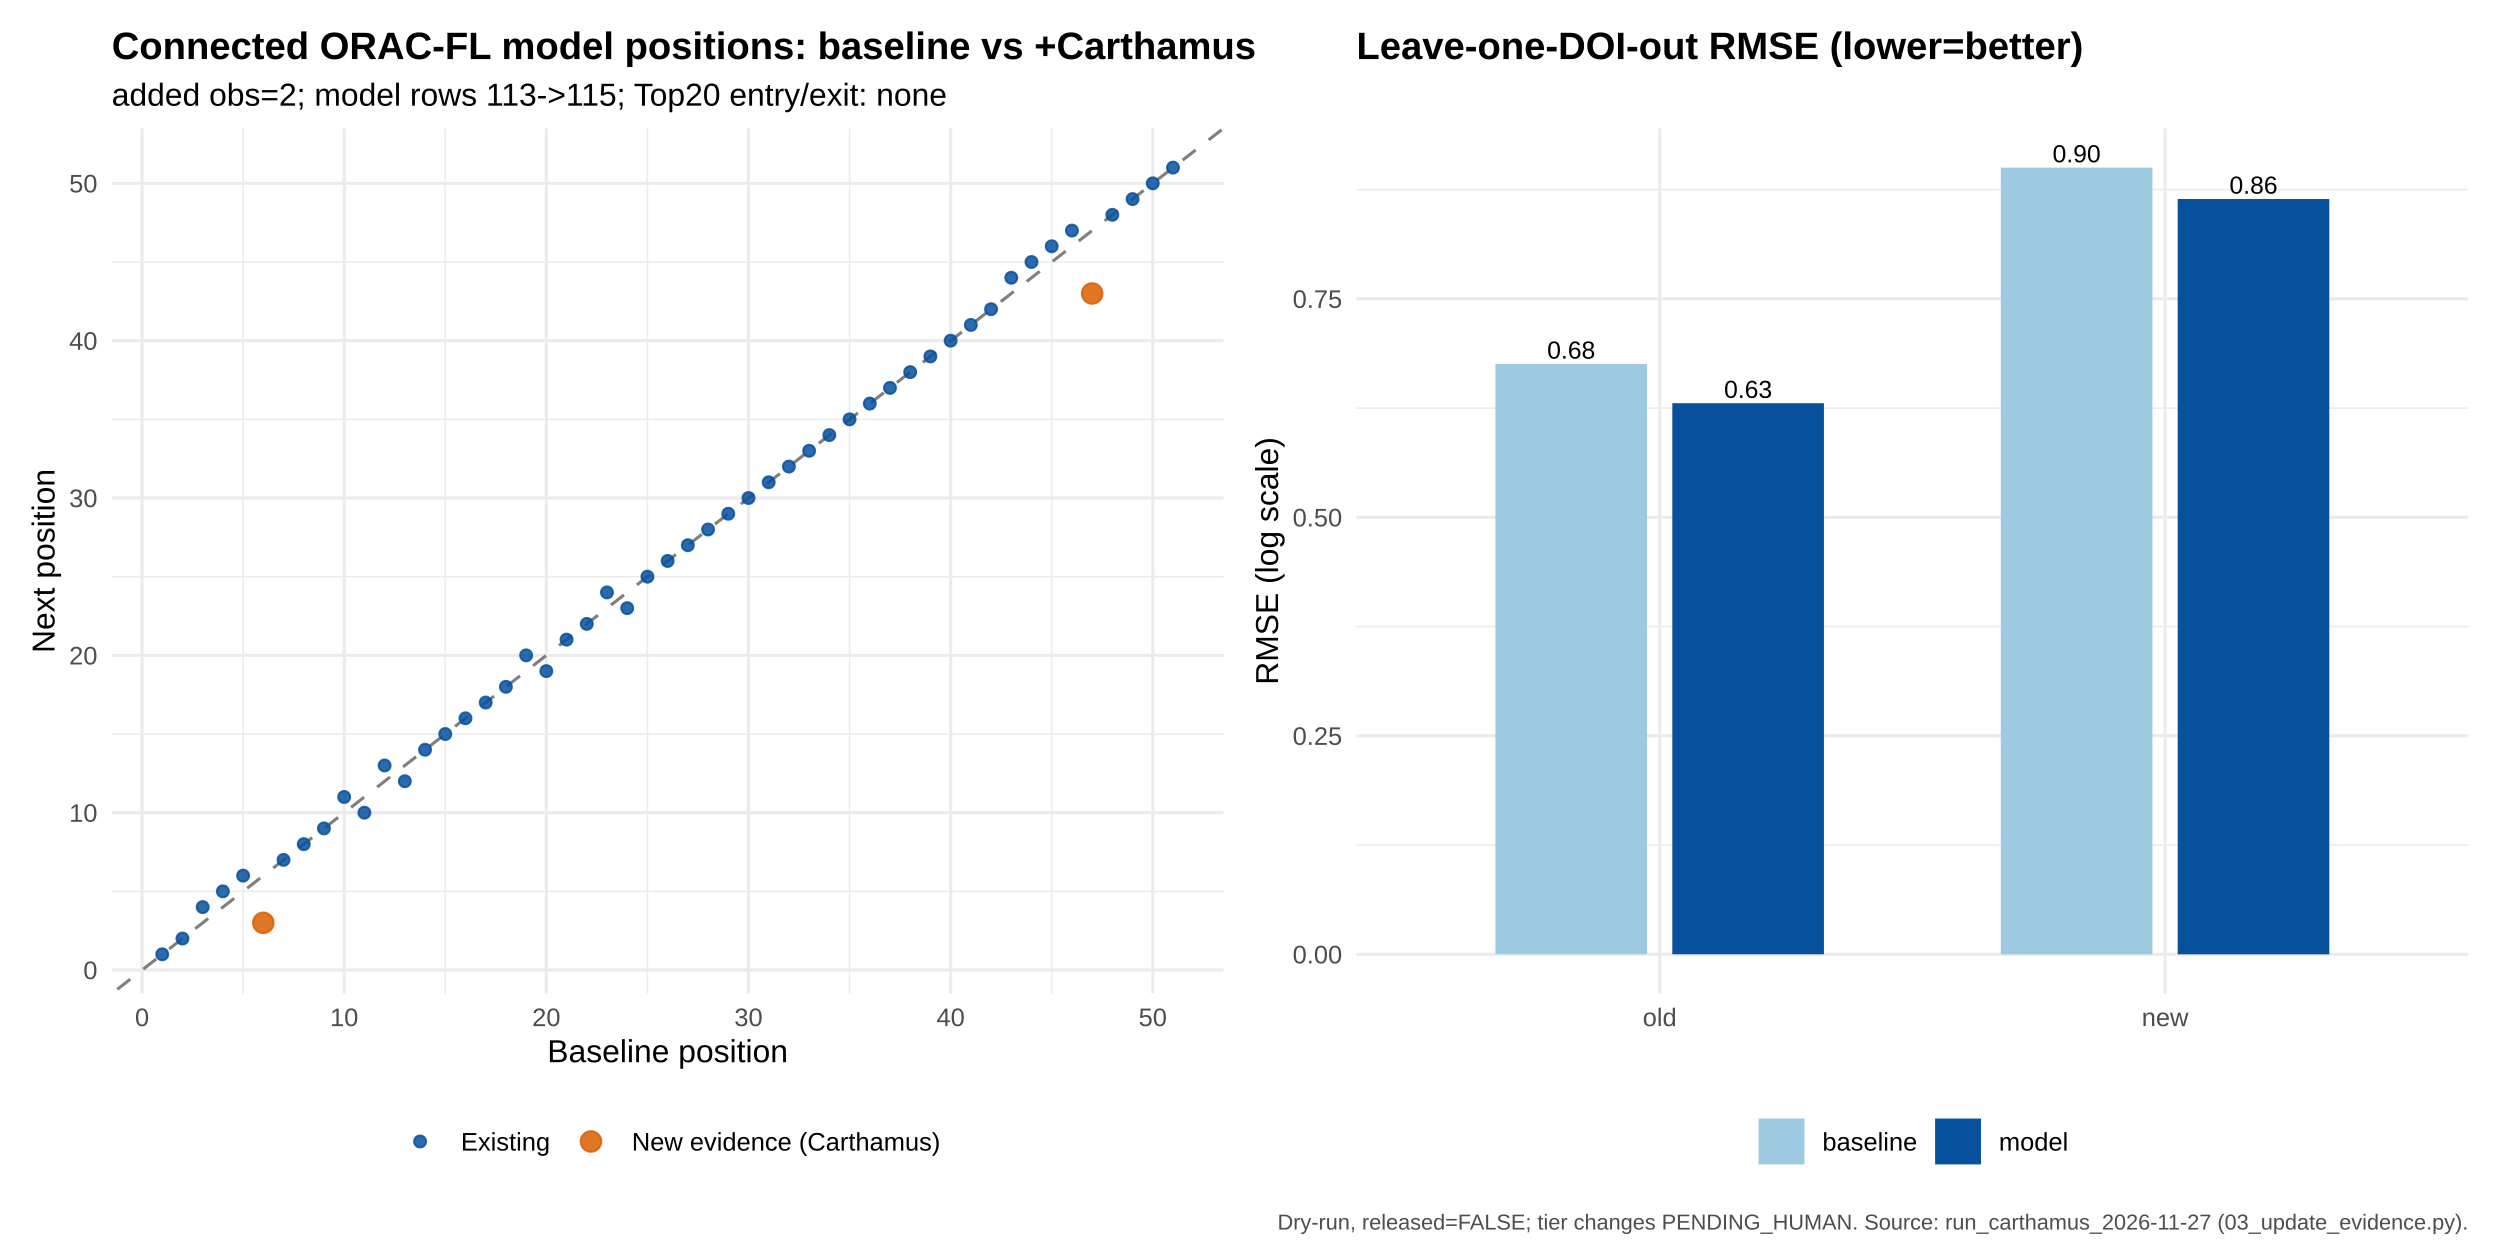
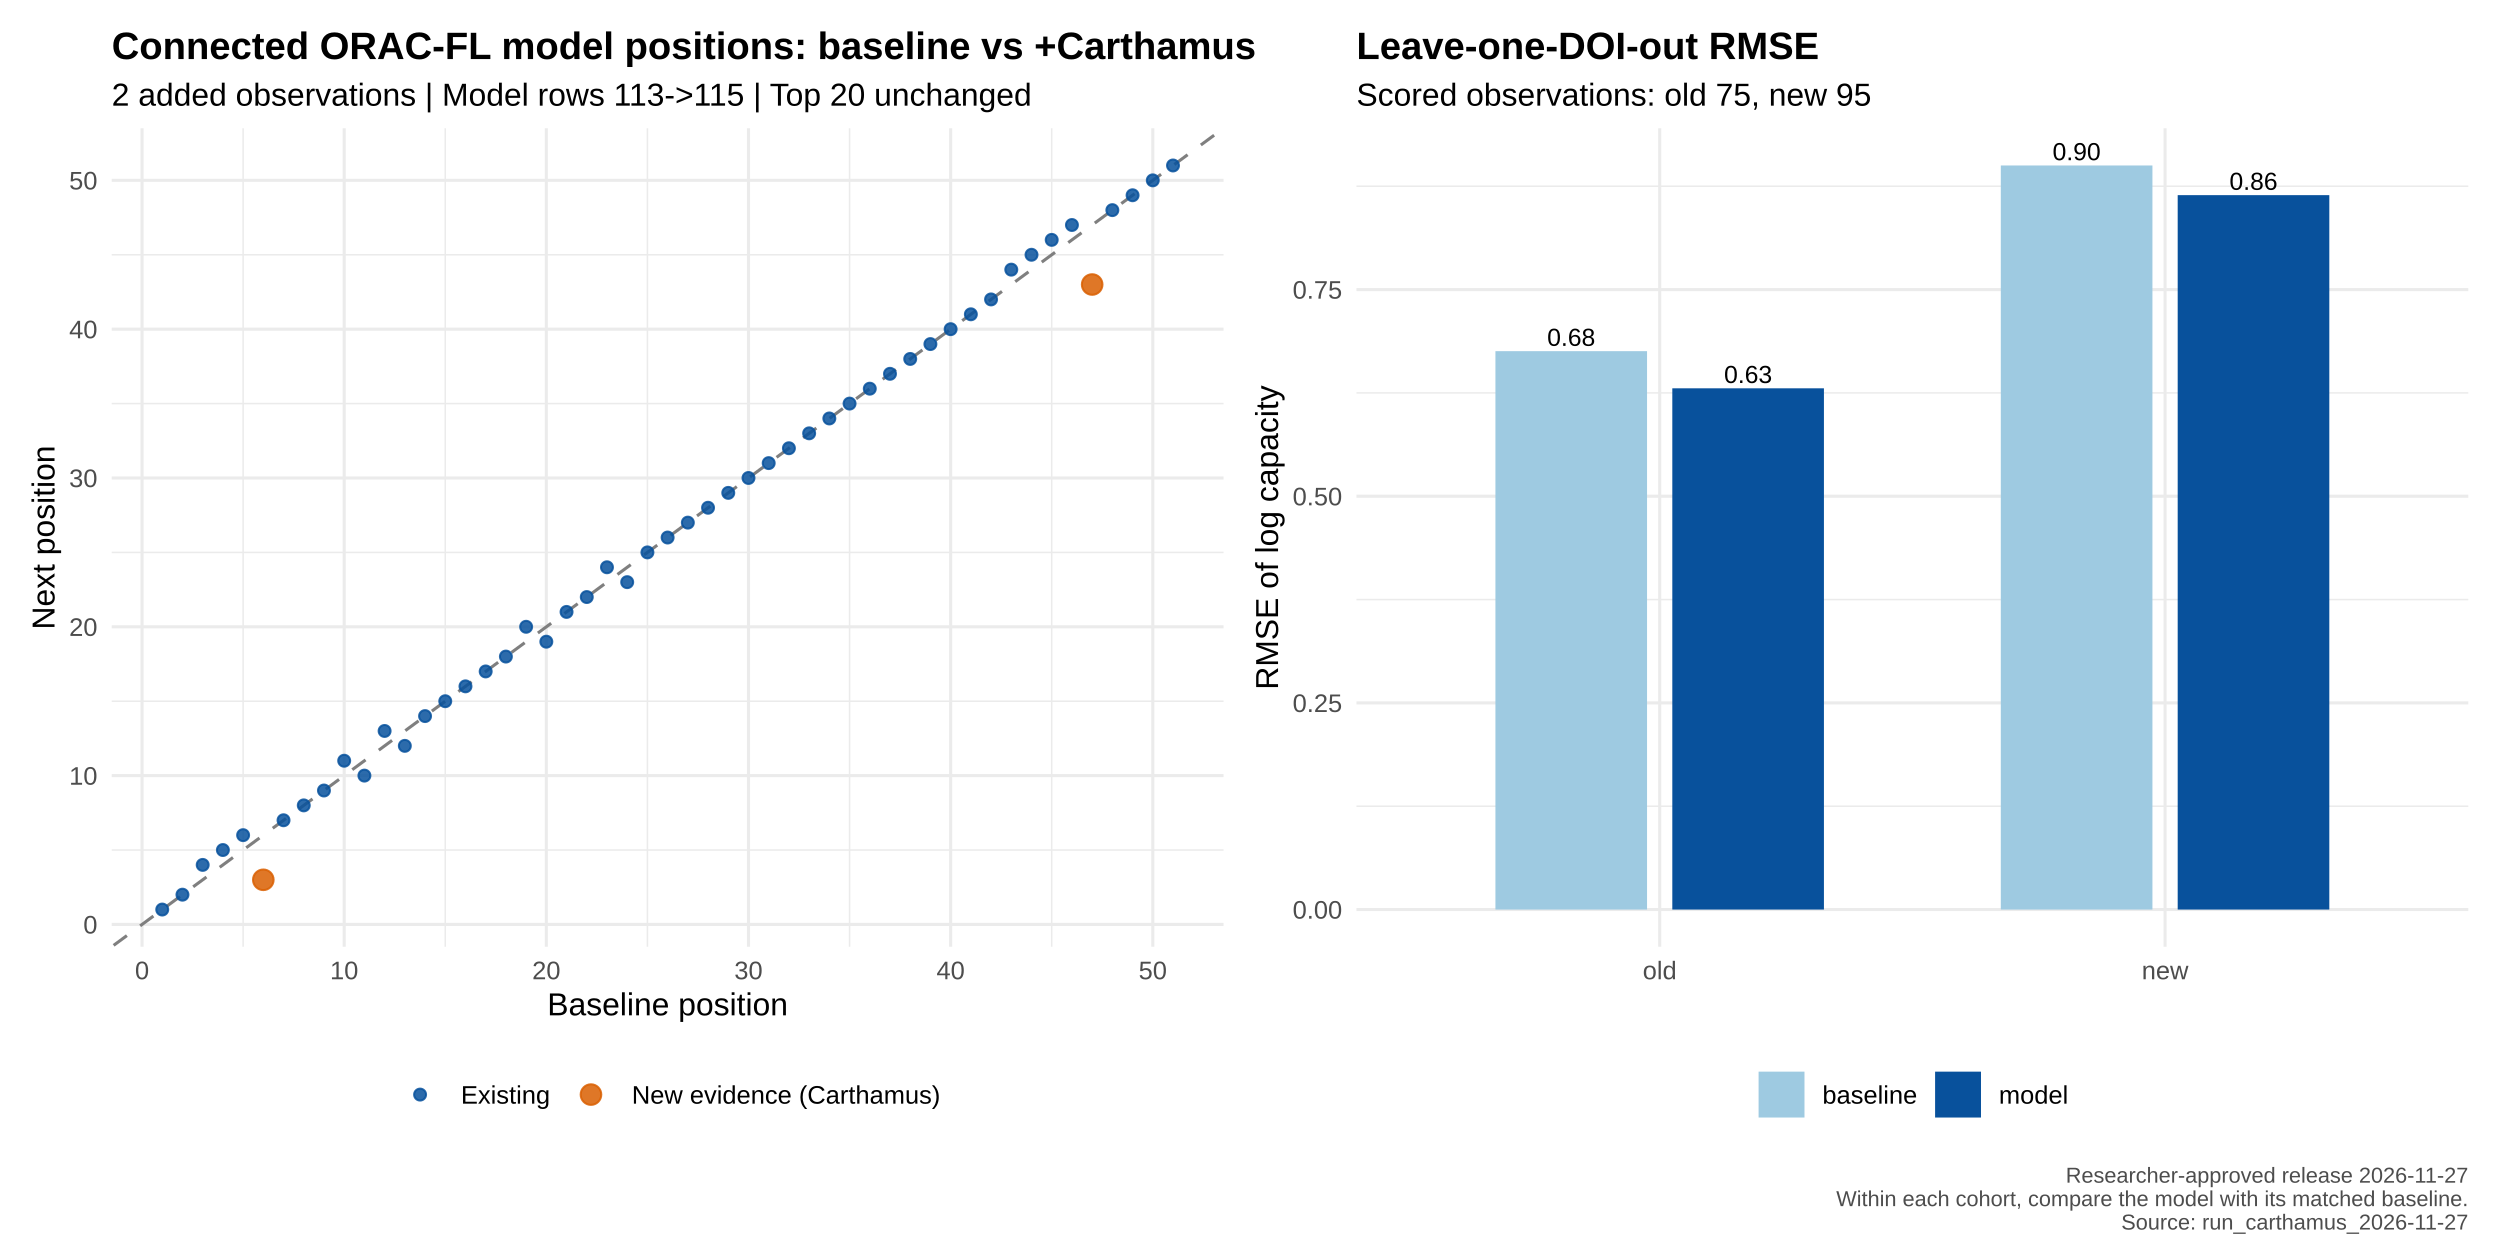
<svg xmlns="http://www.w3.org/2000/svg" width="864.00pt" height="432.00pt" viewBox="0 0 864.00 432.00">
  <g class="svglite">
    <defs>
      <style type="text/css">
    .svglite line, .svglite polyline, .svglite polygon, .svglite path, .svglite rect, .svglite circle {
      fill: none;
      stroke: #000000;
      stroke-linecap: round;
      stroke-linejoin: round;
      stroke-miterlimit: 10.00;
    }
    .svglite text {
      white-space: pre;
    }
    .svglite g.glyphgroup path {
      fill: inherit;
      stroke: none;
    }
  </style>
    </defs>
    <rect width="100%" height="100%" style="stroke: none; fill: #FFFFFF;" />
    <defs>
      <clipPath id="cpMC4wMHw4NjQuMDB8MC4wMHw0MzIuMDA=">
        <rect x="0.00" y="0.00" width="864.00" height="432.00" />
      </clipPath>
    </defs>
    <g clip-path="url(#cpMC4wMHw4NjQuMDB8MC4wMHw0MzIuMDA=)">
      <rect x="-0" y="0" width="864.00" height="432.00" style="stroke-width: 1.07; stroke: #FFFFFF; fill: #FFFFFF;" />
    </g>
    <defs>
-       <clipPath id="cpMzguNjF8ODUzLjA0fDQ0LjMzfDM0My40MA==">
-         <rect x="38.61" y="44.33" width="814.43" height="299.07" />
-       </clipPath>
-     </defs>
-     <g clip-path="url(#cpMzguNjF8ODUzLjA0fDQ0LjMzfDM0My40MA==)">
- </g>
-     <g clip-path="url(#cpMC4wMHw4NjQuMDB8MC4wMHw0MzIuMDA=)">
- </g>
-     <defs>
-       <clipPath id="cpNS40OHw0MjguMzR8NS40OHw0MTQuMDk=">
-         <rect x="5.48" y="5.48" width="422.86" height="408.61" />
-       </clipPath>
-     </defs>
-     <g clip-path="url(#cpNS40OHw0MjguMzR8NS40OHw0MTQuMDk=)">
-       <rect x="5.48" y="5.48" width="422.86" height="408.61" style="stroke-width: 1.07; stroke: none; fill: #FFFFFF;" />
-     </g>
-     <g clip-path="url(#cpMC4wMHw4NjQuMDB8MC4wMHw0MzIuMDA=)">
- </g>
-     <defs>
-       <clipPath id="cpNDI4LjM0fDg1OC41Mnw1LjQ4fDQxNC4wOQ==">
-         <rect x="428.34" y="5.48" width="430.18" height="408.61" />
-       </clipPath>
-     </defs>
-     <g clip-path="url(#cpNDI4LjM0fDg1OC41Mnw1LjQ4fDQxNC4wOQ==)">
-       <rect x="428.34" y="5.48" width="430.18" height="408.61" style="stroke-width: 1.07; stroke: none; fill: #FFFFFF;" />
-     </g>
-     <g clip-path="url(#cpMC4wMHw4NjQuMDB8MC4wMHw0MzIuMDA=)">
- </g>
-     <defs>
-       <clipPath id="cpMzguNjF8NDIyLjg2fDQ0LjMzfDM0My40MA==">
-         <rect x="38.61" y="44.33" width="384.25" height="299.07" />
-       </clipPath>
-     </defs>
-     <g clip-path="url(#cpMzguNjF8NDIyLjg2fDQ0LjMzfDM0My40MA==)">
-       <polyline points="38.61,308.05 422.86,308.05 " style="stroke-width: 0.53; stroke: #EBEBEB; stroke-linecap: butt;" />
-       <polyline points="38.61,253.68 422.86,253.68 " style="stroke-width: 0.53; stroke: #EBEBEB; stroke-linecap: butt;" />
-       <polyline points="38.61,199.30 422.86,199.30 " style="stroke-width: 0.53; stroke: #EBEBEB; stroke-linecap: butt;" />
-       <polyline points="38.61,144.93 422.86,144.93 " style="stroke-width: 0.53; stroke: #EBEBEB; stroke-linecap: butt;" />
-       <polyline points="38.61,90.55 422.86,90.55 " style="stroke-width: 0.53; stroke: #EBEBEB; stroke-linecap: butt;" />
-       <polyline points="84.02,343.40 84.02,44.33 " style="stroke-width: 0.53; stroke: #EBEBEB; stroke-linecap: butt;" />
-       <polyline points="153.88,343.40 153.88,44.33 " style="stroke-width: 0.53; stroke: #EBEBEB; stroke-linecap: butt;" />
-       <polyline points="223.75,343.40 223.75,44.33 " style="stroke-width: 0.53; stroke: #EBEBEB; stroke-linecap: butt;" />
-       <polyline points="293.61,343.40 293.61,44.33 " style="stroke-width: 0.53; stroke: #EBEBEB; stroke-linecap: butt;" />
-       <polyline points="363.47,343.40 363.47,44.33 " style="stroke-width: 0.53; stroke: #EBEBEB; stroke-linecap: butt;" />
-       <polyline points="38.61,335.24 422.86,335.24 " style="stroke-width: 1.07; stroke: #EBEBEB; stroke-linecap: butt;" />
-       <polyline points="38.61,280.87 422.86,280.87 " style="stroke-width: 1.07; stroke: #EBEBEB; stroke-linecap: butt;" />
-       <polyline points="38.61,226.49 422.86,226.49 " style="stroke-width: 1.07; stroke: #EBEBEB; stroke-linecap: butt;" />
-       <polyline points="38.61,172.11 422.86,172.11 " style="stroke-width: 1.07; stroke: #EBEBEB; stroke-linecap: butt;" />
-       <polyline points="38.61,117.74 422.86,117.74 " style="stroke-width: 1.07; stroke: #EBEBEB; stroke-linecap: butt;" />
-       <polyline points="38.61,63.36 422.86,63.36 " style="stroke-width: 1.07; stroke: #EBEBEB; stroke-linecap: butt;" />
-       <polyline points="49.09,343.40 49.09,44.33 " style="stroke-width: 1.07; stroke: #EBEBEB; stroke-linecap: butt;" />
-       <polyline points="118.95,343.40 118.95,44.33 " style="stroke-width: 1.07; stroke: #EBEBEB; stroke-linecap: butt;" />
-       <polyline points="188.81,343.40 188.81,44.33 " style="stroke-width: 1.07; stroke: #EBEBEB; stroke-linecap: butt;" />
-       <polyline points="258.68,343.40 258.68,44.33 " style="stroke-width: 1.07; stroke: #EBEBEB; stroke-linecap: butt;" />
-       <polyline points="328.54,343.40 328.54,44.33 " style="stroke-width: 1.07; stroke: #EBEBEB; stroke-linecap: butt;" />
-       <polyline points="398.40,343.40 398.40,44.33 " style="stroke-width: 1.07; stroke: #EBEBEB; stroke-linecap: butt;" />
-       <line x1="-345.64" y1="642.47" x2="807.11" y2="-254.74" style="stroke-width: 1.07; stroke: #7F7F7F; stroke-dasharray: 5.69,5.69; stroke-linecap: butt;" />
-       <circle cx="70.05" cy="313.49" r="2.06" style="stroke-width: 0.71; stroke: #08519C; stroke-opacity: 0.85; fill: #08519C; fill-opacity: 0.85;" />
-       <circle cx="153.88" cy="253.68" r="2.06" style="stroke-width: 0.71; stroke: #08519C; stroke-opacity: 0.85; fill: #08519C; fill-opacity: 0.85;" />
-       <circle cx="272.65" cy="161.24" r="2.06" style="stroke-width: 0.71; stroke: #08519C; stroke-opacity: 0.85; fill: #08519C; fill-opacity: 0.85;" />
-       <circle cx="223.75" cy="199.30" r="2.06" style="stroke-width: 0.71; stroke: #08519C; stroke-opacity: 0.85; fill: #08519C; fill-opacity: 0.85;" />
-       <circle cx="356.49" cy="90.55" r="2.06" style="stroke-width: 0.71; stroke: #08519C; stroke-opacity: 0.85; fill: #08519C; fill-opacity: 0.85;" />
-       <circle cx="63.06" cy="324.37" r="2.06" style="stroke-width: 0.71; stroke: #08519C; stroke-opacity: 0.85; fill: #08519C; fill-opacity: 0.85;" />
-       <circle cx="77.03" cy="308.05" r="2.06" style="stroke-width: 0.71; stroke: #08519C; stroke-opacity: 0.85; fill: #08519C; fill-opacity: 0.85;" />
-       <circle cx="188.81" cy="231.93" r="2.06" style="stroke-width: 0.71; stroke: #08519C; stroke-opacity: 0.85; fill: #08519C; fill-opacity: 0.85;" />
-       <circle cx="237.72" cy="188.43" r="2.06" style="stroke-width: 0.71; stroke: #08519C; stroke-opacity: 0.85; fill: #08519C; fill-opacity: 0.85;" />
-       <circle cx="328.54" cy="117.74" r="2.06" style="stroke-width: 0.71; stroke: #08519C; stroke-opacity: 0.85; fill: #08519C; fill-opacity: 0.85;" />
-       <circle cx="167.85" cy="242.80" r="2.06" style="stroke-width: 0.71; stroke: #08519C; stroke-opacity: 0.85; fill: #08519C; fill-opacity: 0.85;" />
-       <circle cx="111.96" cy="286.30" r="2.06" style="stroke-width: 0.71; stroke: #08519C; stroke-opacity: 0.85; fill: #08519C; fill-opacity: 0.85;" />
-       <circle cx="258.68" cy="172.11" r="2.06" style="stroke-width: 0.71; stroke: #08519C; stroke-opacity: 0.85; fill: #08519C; fill-opacity: 0.85;" />
-       <circle cx="335.53" cy="112.30" r="2.06" style="stroke-width: 0.71; stroke: #08519C; stroke-opacity: 0.85; fill: #08519C; fill-opacity: 0.85;" />
-       <circle cx="230.73" cy="193.87" r="2.06" style="stroke-width: 0.71; stroke: #08519C; stroke-opacity: 0.85; fill: #08519C; fill-opacity: 0.85;" />
-       <circle cx="321.55" cy="123.18" r="2.06" style="stroke-width: 0.71; stroke: #08519C; stroke-opacity: 0.85; fill: #08519C; fill-opacity: 0.85;" />
-       <circle cx="91.00" cy="318.93" r="3.56" style="stroke-width: 0.71; stroke: #D95F02; stroke-opacity: 0.85; fill: #D95F02; fill-opacity: 0.85;" />
-       <circle cx="265.66" cy="166.68" r="2.06" style="stroke-width: 0.71; stroke: #08519C; stroke-opacity: 0.85; fill: #08519C; fill-opacity: 0.85;" />
-       <circle cx="209.77" cy="204.74" r="2.06" style="stroke-width: 0.71; stroke: #08519C; stroke-opacity: 0.85; fill: #08519C; fill-opacity: 0.85;" />
-       <circle cx="181.83" cy="226.49" r="2.06" style="stroke-width: 0.71; stroke: #08519C; stroke-opacity: 0.85; fill: #08519C; fill-opacity: 0.85;" />
-       <circle cx="391.42" cy="68.80" r="2.06" style="stroke-width: 0.71; stroke: #08519C; stroke-opacity: 0.85; fill: #08519C; fill-opacity: 0.85;" />
-       <circle cx="202.79" cy="215.62" r="2.06" style="stroke-width: 0.71; stroke: #08519C; stroke-opacity: 0.85; fill: #08519C; fill-opacity: 0.85;" />
-       <circle cx="97.99" cy="297.18" r="2.06" style="stroke-width: 0.71; stroke: #08519C; stroke-opacity: 0.85; fill: #08519C; fill-opacity: 0.85;" />
-       <circle cx="279.64" cy="155.80" r="2.06" style="stroke-width: 0.71; stroke: #08519C; stroke-opacity: 0.85; fill: #08519C; fill-opacity: 0.85;" />
-       <circle cx="195.80" cy="221.05" r="2.06" style="stroke-width: 0.71; stroke: #08519C; stroke-opacity: 0.85; fill: #08519C; fill-opacity: 0.85;" />
-       <circle cx="349.50" cy="95.99" r="2.06" style="stroke-width: 0.71; stroke: #08519C; stroke-opacity: 0.85; fill: #08519C; fill-opacity: 0.85;" />
-       <circle cx="216.76" cy="210.18" r="2.06" style="stroke-width: 0.71; stroke: #08519C; stroke-opacity: 0.85; fill: #08519C; fill-opacity: 0.85;" />
-       <circle cx="286.62" cy="150.36" r="2.06" style="stroke-width: 0.71; stroke: #08519C; stroke-opacity: 0.85; fill: #08519C; fill-opacity: 0.85;" />
-       <circle cx="132.92" cy="264.55" r="2.06" style="stroke-width: 0.71; stroke: #08519C; stroke-opacity: 0.85; fill: #08519C; fill-opacity: 0.85;" />
-       <circle cx="125.94" cy="280.87" r="2.06" style="stroke-width: 0.71; stroke: #08519C; stroke-opacity: 0.85; fill: #08519C; fill-opacity: 0.85;" />
-       <circle cx="251.69" cy="177.55" r="2.06" style="stroke-width: 0.71; stroke: #08519C; stroke-opacity: 0.85; fill: #08519C; fill-opacity: 0.85;" />
-       <circle cx="160.87" cy="248.24" r="2.06" style="stroke-width: 0.71; stroke: #08519C; stroke-opacity: 0.85; fill: #08519C; fill-opacity: 0.85;" />
-       <circle cx="293.61" cy="144.93" r="2.06" style="stroke-width: 0.71; stroke: #08519C; stroke-opacity: 0.85; fill: #08519C; fill-opacity: 0.85;" />
-       <circle cx="174.84" cy="237.37" r="2.06" style="stroke-width: 0.71; stroke: #08519C; stroke-opacity: 0.85; fill: #08519C; fill-opacity: 0.85;" />
-       <circle cx="146.90" cy="259.12" r="2.06" style="stroke-width: 0.71; stroke: #08519C; stroke-opacity: 0.85; fill: #08519C; fill-opacity: 0.85;" />
-       <circle cx="384.43" cy="74.24" r="2.06" style="stroke-width: 0.71; stroke: #08519C; stroke-opacity: 0.85; fill: #08519C; fill-opacity: 0.85;" />
-       <circle cx="84.02" cy="302.62" r="2.06" style="stroke-width: 0.71; stroke: #08519C; stroke-opacity: 0.85; fill: #08519C; fill-opacity: 0.85;" />
-       <circle cx="377.45" cy="101.43" r="3.56" style="stroke-width: 0.71; stroke: #D95F02; stroke-opacity: 0.85; fill: #D95F02; fill-opacity: 0.85;" />
-       <circle cx="244.70" cy="182.99" r="2.06" style="stroke-width: 0.71; stroke: #08519C; stroke-opacity: 0.85; fill: #08519C; fill-opacity: 0.85;" />
-       <circle cx="370.46" cy="79.68" r="2.06" style="stroke-width: 0.71; stroke: #08519C; stroke-opacity: 0.85; fill: #08519C; fill-opacity: 0.85;" />
-       <circle cx="139.91" cy="269.99" r="2.06" style="stroke-width: 0.71; stroke: #08519C; stroke-opacity: 0.85; fill: #08519C; fill-opacity: 0.85;" />
-       <circle cx="104.98" cy="291.74" r="2.06" style="stroke-width: 0.71; stroke: #08519C; stroke-opacity: 0.85; fill: #08519C; fill-opacity: 0.85;" />
-       <circle cx="307.58" cy="134.05" r="2.06" style="stroke-width: 0.71; stroke: #08519C; stroke-opacity: 0.85; fill: #08519C; fill-opacity: 0.85;" />
-       <circle cx="300.60" cy="139.49" r="2.06" style="stroke-width: 0.71; stroke: #08519C; stroke-opacity: 0.85; fill: #08519C; fill-opacity: 0.85;" />
-       <circle cx="118.95" cy="275.43" r="2.06" style="stroke-width: 0.71; stroke: #08519C; stroke-opacity: 0.85; fill: #08519C; fill-opacity: 0.85;" />
-       <circle cx="314.57" cy="128.61" r="2.06" style="stroke-width: 0.71; stroke: #08519C; stroke-opacity: 0.85; fill: #08519C; fill-opacity: 0.85;" />
-       <circle cx="56.07" cy="329.81" r="2.06" style="stroke-width: 0.71; stroke: #08519C; stroke-opacity: 0.85; fill: #08519C; fill-opacity: 0.85;" />
-       <circle cx="363.47" cy="85.11" r="2.06" style="stroke-width: 0.71; stroke: #08519C; stroke-opacity: 0.85; fill: #08519C; fill-opacity: 0.85;" />
-       <circle cx="398.40" cy="63.36" r="2.06" style="stroke-width: 0.71; stroke: #08519C; stroke-opacity: 0.85; fill: #08519C; fill-opacity: 0.85;" />
-       <circle cx="342.51" cy="106.86" r="2.06" style="stroke-width: 0.71; stroke: #08519C; stroke-opacity: 0.85; fill: #08519C; fill-opacity: 0.85;" />
-       <circle cx="405.39" cy="57.93" r="2.06" style="stroke-width: 0.71; stroke: #08519C; stroke-opacity: 0.85; fill: #08519C; fill-opacity: 0.85;" />
-     </g>
-     <g clip-path="url(#cpMC4wMHw4NjQuMDB8MC4wMHw0MzIuMDA=)">
-       <text x="33.68" y="338.39" text-anchor="end" style="font-size: 8.80px;fill: #4D4D4D; font-family: &quot;Arial&quot;;" textLength="4.89px" lengthAdjust="spacingAndGlyphs">0</text>
-       <text x="33.68" y="284.02" text-anchor="end" style="font-size: 8.80px;fill: #4D4D4D; font-family: &quot;Arial&quot;;" textLength="9.78px" lengthAdjust="spacingAndGlyphs">10</text>
-       <text x="33.68" y="229.64" text-anchor="end" style="font-size: 8.80px;fill: #4D4D4D; font-family: &quot;Arial&quot;;" textLength="9.78px" lengthAdjust="spacingAndGlyphs">20</text>
-       <text x="33.68" y="175.26" text-anchor="end" style="font-size: 8.80px;fill: #4D4D4D; font-family: &quot;Arial&quot;;" textLength="9.78px" lengthAdjust="spacingAndGlyphs">30</text>
-       <text x="33.68" y="120.89" text-anchor="end" style="font-size: 8.80px;fill: #4D4D4D; font-family: &quot;Arial&quot;;" textLength="9.78px" lengthAdjust="spacingAndGlyphs">40</text>
-       <text x="33.68" y="66.51" text-anchor="end" style="font-size: 8.80px;fill: #4D4D4D; font-family: &quot;Arial&quot;;" textLength="9.78px" lengthAdjust="spacingAndGlyphs">50</text>
-       <text x="49.09" y="354.63" text-anchor="middle" style="font-size: 8.80px;fill: #4D4D4D; font-family: &quot;Arial&quot;;" textLength="4.89px" lengthAdjust="spacingAndGlyphs">0</text>
-       <text x="118.95" y="354.63" text-anchor="middle" style="font-size: 8.80px;fill: #4D4D4D; font-family: &quot;Arial&quot;;" textLength="9.78px" lengthAdjust="spacingAndGlyphs">10</text>
-       <text x="188.81" y="354.63" text-anchor="middle" style="font-size: 8.80px;fill: #4D4D4D; font-family: &quot;Arial&quot;;" textLength="9.78px" lengthAdjust="spacingAndGlyphs">20</text>
-       <text x="258.68" y="354.63" text-anchor="middle" style="font-size: 8.80px;fill: #4D4D4D; font-family: &quot;Arial&quot;;" textLength="9.78px" lengthAdjust="spacingAndGlyphs">30</text>
-       <text x="328.54" y="354.63" text-anchor="middle" style="font-size: 8.80px;fill: #4D4D4D; font-family: &quot;Arial&quot;;" textLength="9.78px" lengthAdjust="spacingAndGlyphs">40</text>
-       <text x="398.40" y="354.63" text-anchor="middle" style="font-size: 8.80px;fill: #4D4D4D; font-family: &quot;Arial&quot;;" textLength="9.78px" lengthAdjust="spacingAndGlyphs">50</text>
-       <text x="230.73" y="367.10" text-anchor="middle" style="font-size: 11.00px; font-family: &quot;Arial&quot;;" textLength="83.22px" lengthAdjust="spacingAndGlyphs">Baseline position</text>
-       <text transform="translate(18.84,193.87) rotate(-90)" text-anchor="middle" style="font-size: 11.00px; font-family: &quot;Arial&quot;;" textLength="63.62px" lengthAdjust="spacingAndGlyphs">Next position</text>
-       <circle cx="145.18" cy="394.49" r="2.06" style="stroke-width: 0.71; stroke: #08519C; stroke-opacity: 0.85; fill: #08519C; fill-opacity: 0.85;" />
-       <circle cx="204.24" cy="394.49" r="3.56" style="stroke-width: 0.71; stroke: #D95F02; stroke-opacity: 0.85; fill: #D95F02; fill-opacity: 0.85;" />
-       <text x="159.30" y="397.64" style="font-size: 8.80px; font-family: &quot;Arial&quot;;" textLength="30.81px" lengthAdjust="spacingAndGlyphs">Existing</text>
-       <text x="218.36" y="397.64" style="font-size: 8.80px; font-family: &quot;Arial&quot;;" textLength="106.56px" lengthAdjust="spacingAndGlyphs">New evidence (Carthamus)</text>
-       <text x="38.61" y="36.53" style="font-size: 11.00px; font-family: &quot;Arial&quot;;" textLength="288.89px" lengthAdjust="spacingAndGlyphs">added obs=2; model rows 113-&gt;115; Top20 entry/exit: none</text>
+       <clipPath id="cpMzguNjF8ODUzLjA0fDQ0LjMzfDMyNy4yMA==">
+         <rect x="38.61" y="44.33" width="814.43" height="282.87" />
+       </clipPath>
+     </defs>
+     <g clip-path="url(#cpMzguNjF8ODUzLjA0fDQ0LjMzfDMyNy4yMA==)">
+ </g>
+     <g clip-path="url(#cpMC4wMHw4NjQuMDB8MC4wMHw0MzIuMDA=)">
+ </g>
+     <defs>
+       <clipPath id="cpNS40OHw0MjguMzR8NS40OHwzOTcuODk=">
+         <rect x="5.48" y="5.48" width="422.86" height="392.41" />
+       </clipPath>
+     </defs>
+     <g clip-path="url(#cpNS40OHw0MjguMzR8NS40OHwzOTcuODk=)">
+       <rect x="5.48" y="5.48" width="422.86" height="392.41" style="stroke-width: 1.07; stroke: none; fill: #FFFFFF;" />
+     </g>
+     <g clip-path="url(#cpMC4wMHw4NjQuMDB8MC4wMHw0MzIuMDA=)">
+ </g>
+     <defs>
+       <clipPath id="cpNDI4LjM0fDg1OC41Mnw1LjQ4fDM5Ny44OQ==">
+         <rect x="428.34" y="5.48" width="430.18" height="392.41" />
+       </clipPath>
+     </defs>
+     <g clip-path="url(#cpNDI4LjM0fDg1OC41Mnw1LjQ4fDM5Ny44OQ==)">
+       <rect x="428.34" y="5.48" width="430.18" height="392.41" style="stroke-width: 1.07; stroke: none; fill: #FFFFFF;" />
+     </g>
+     <g clip-path="url(#cpMC4wMHw4NjQuMDB8MC4wMHw0MzIuMDA=)">
+ </g>
+     <defs>
+       <clipPath id="cpMzguNjF8NDIyLjg2fDQ0LjMzfDMyNy4yMA==">
+         <rect x="38.61" y="44.33" width="384.25" height="282.87" />
+       </clipPath>
+     </defs>
+     <g clip-path="url(#cpMzguNjF8NDIyLjg2fDQ0LjMzfDMyNy4yMA==)">
+       <polyline points="38.61,293.77 422.86,293.77 " style="stroke-width: 0.53; stroke: #EBEBEB; stroke-linecap: butt;" />
+       <polyline points="38.61,242.34 422.86,242.34 " style="stroke-width: 0.53; stroke: #EBEBEB; stroke-linecap: butt;" />
+       <polyline points="38.61,190.91 422.86,190.91 " style="stroke-width: 0.53; stroke: #EBEBEB; stroke-linecap: butt;" />
+       <polyline points="38.61,139.48 422.86,139.48 " style="stroke-width: 0.53; stroke: #EBEBEB; stroke-linecap: butt;" />
+       <polyline points="38.61,88.05 422.86,88.05 " style="stroke-width: 0.53; stroke: #EBEBEB; stroke-linecap: butt;" />
+       <polyline points="84.02,327.20 84.02,44.33 " style="stroke-width: 0.53; stroke: #EBEBEB; stroke-linecap: butt;" />
+       <polyline points="153.88,327.20 153.88,44.33 " style="stroke-width: 0.53; stroke: #EBEBEB; stroke-linecap: butt;" />
+       <polyline points="223.75,327.20 223.75,44.33 " style="stroke-width: 0.53; stroke: #EBEBEB; stroke-linecap: butt;" />
+       <polyline points="293.61,327.20 293.61,44.33 " style="stroke-width: 0.53; stroke: #EBEBEB; stroke-linecap: butt;" />
+       <polyline points="363.47,327.20 363.47,44.33 " style="stroke-width: 0.53; stroke: #EBEBEB; stroke-linecap: butt;" />
+       <polyline points="38.61,319.48 422.86,319.48 " style="stroke-width: 1.07; stroke: #EBEBEB; stroke-linecap: butt;" />
+       <polyline points="38.61,268.05 422.86,268.05 " style="stroke-width: 1.07; stroke: #EBEBEB; stroke-linecap: butt;" />
+       <polyline points="38.61,216.62 422.86,216.62 " style="stroke-width: 1.07; stroke: #EBEBEB; stroke-linecap: butt;" />
+       <polyline points="38.61,165.19 422.86,165.19 " style="stroke-width: 1.07; stroke: #EBEBEB; stroke-linecap: butt;" />
+       <polyline points="38.61,113.76 422.86,113.76 " style="stroke-width: 1.07; stroke: #EBEBEB; stroke-linecap: butt;" />
+       <polyline points="38.61,62.33 422.86,62.33 " style="stroke-width: 1.07; stroke: #EBEBEB; stroke-linecap: butt;" />
+       <polyline points="49.09,327.20 49.09,44.33 " style="stroke-width: 1.07; stroke: #EBEBEB; stroke-linecap: butt;" />
+       <polyline points="118.95,327.20 118.95,44.33 " style="stroke-width: 1.07; stroke: #EBEBEB; stroke-linecap: butt;" />
+       <polyline points="188.81,327.20 188.81,44.33 " style="stroke-width: 1.07; stroke: #EBEBEB; stroke-linecap: butt;" />
+       <polyline points="258.68,327.20 258.68,44.33 " style="stroke-width: 1.07; stroke: #EBEBEB; stroke-linecap: butt;" />
+       <polyline points="328.54,327.20 328.54,44.33 " style="stroke-width: 1.07; stroke: #EBEBEB; stroke-linecap: butt;" />
+       <polyline points="398.40,327.20 398.40,44.33 " style="stroke-width: 1.07; stroke: #EBEBEB; stroke-linecap: butt;" />
+       <line x1="-345.64" y1="610.07" x2="807.11" y2="-238.54" style="stroke-width: 1.07; stroke: #7F7F7F; stroke-dasharray: 5.69,5.69; stroke-linecap: butt;" />
+       <circle cx="70.05" cy="298.91" r="2.06" style="stroke-width: 0.71; stroke: #08519C; stroke-opacity: 0.85; fill: #08519C; fill-opacity: 0.85;" />
+       <circle cx="153.88" cy="242.34" r="2.06" style="stroke-width: 0.71; stroke: #08519C; stroke-opacity: 0.85; fill: #08519C; fill-opacity: 0.85;" />
+       <circle cx="272.65" cy="154.91" r="2.06" style="stroke-width: 0.71; stroke: #08519C; stroke-opacity: 0.85; fill: #08519C; fill-opacity: 0.85;" />
+       <circle cx="223.75" cy="190.91" r="2.06" style="stroke-width: 0.71; stroke: #08519C; stroke-opacity: 0.85; fill: #08519C; fill-opacity: 0.85;" />
+       <circle cx="356.49" cy="88.05" r="2.06" style="stroke-width: 0.71; stroke: #08519C; stroke-opacity: 0.85; fill: #08519C; fill-opacity: 0.85;" />
+       <circle cx="63.06" cy="309.20" r="2.06" style="stroke-width: 0.71; stroke: #08519C; stroke-opacity: 0.85; fill: #08519C; fill-opacity: 0.85;" />
+       <circle cx="77.03" cy="293.77" r="2.06" style="stroke-width: 0.71; stroke: #08519C; stroke-opacity: 0.85; fill: #08519C; fill-opacity: 0.85;" />
+       <circle cx="188.81" cy="221.77" r="2.06" style="stroke-width: 0.71; stroke: #08519C; stroke-opacity: 0.85; fill: #08519C; fill-opacity: 0.85;" />
+       <circle cx="237.72" cy="180.62" r="2.06" style="stroke-width: 0.71; stroke: #08519C; stroke-opacity: 0.85; fill: #08519C; fill-opacity: 0.85;" />
+       <circle cx="328.54" cy="113.76" r="2.06" style="stroke-width: 0.71; stroke: #08519C; stroke-opacity: 0.85; fill: #08519C; fill-opacity: 0.85;" />
+       <circle cx="167.85" cy="232.05" r="2.06" style="stroke-width: 0.71; stroke: #08519C; stroke-opacity: 0.85; fill: #08519C; fill-opacity: 0.85;" />
+       <circle cx="111.96" cy="273.20" r="2.06" style="stroke-width: 0.71; stroke: #08519C; stroke-opacity: 0.85; fill: #08519C; fill-opacity: 0.85;" />
+       <circle cx="258.68" cy="165.19" r="2.06" style="stroke-width: 0.71; stroke: #08519C; stroke-opacity: 0.85; fill: #08519C; fill-opacity: 0.85;" />
+       <circle cx="335.53" cy="108.62" r="2.06" style="stroke-width: 0.71; stroke: #08519C; stroke-opacity: 0.85; fill: #08519C; fill-opacity: 0.85;" />
+       <circle cx="230.73" cy="185.77" r="2.06" style="stroke-width: 0.71; stroke: #08519C; stroke-opacity: 0.85; fill: #08519C; fill-opacity: 0.85;" />
+       <circle cx="321.55" cy="118.91" r="2.06" style="stroke-width: 0.71; stroke: #08519C; stroke-opacity: 0.85; fill: #08519C; fill-opacity: 0.85;" />
+       <circle cx="91.00" cy="304.06" r="3.56" style="stroke-width: 0.71; stroke: #D95F02; stroke-opacity: 0.85; fill: #D95F02; fill-opacity: 0.85;" />
+       <circle cx="265.66" cy="160.05" r="2.06" style="stroke-width: 0.71; stroke: #08519C; stroke-opacity: 0.85; fill: #08519C; fill-opacity: 0.85;" />
+       <circle cx="209.77" cy="196.05" r="2.06" style="stroke-width: 0.71; stroke: #08519C; stroke-opacity: 0.85; fill: #08519C; fill-opacity: 0.85;" />
+       <circle cx="181.83" cy="216.62" r="2.06" style="stroke-width: 0.71; stroke: #08519C; stroke-opacity: 0.85; fill: #08519C; fill-opacity: 0.85;" />
+       <circle cx="391.42" cy="67.48" r="2.06" style="stroke-width: 0.71; stroke: #08519C; stroke-opacity: 0.85; fill: #08519C; fill-opacity: 0.85;" />
+       <circle cx="202.79" cy="206.34" r="2.06" style="stroke-width: 0.71; stroke: #08519C; stroke-opacity: 0.85; fill: #08519C; fill-opacity: 0.85;" />
+       <circle cx="97.99" cy="283.48" r="2.06" style="stroke-width: 0.71; stroke: #08519C; stroke-opacity: 0.85; fill: #08519C; fill-opacity: 0.85;" />
+       <circle cx="279.64" cy="149.76" r="2.06" style="stroke-width: 0.71; stroke: #08519C; stroke-opacity: 0.85; fill: #08519C; fill-opacity: 0.85;" />
+       <circle cx="195.80" cy="211.48" r="2.06" style="stroke-width: 0.71; stroke: #08519C; stroke-opacity: 0.85; fill: #08519C; fill-opacity: 0.85;" />
+       <circle cx="349.50" cy="93.19" r="2.06" style="stroke-width: 0.71; stroke: #08519C; stroke-opacity: 0.85; fill: #08519C; fill-opacity: 0.85;" />
+       <circle cx="216.76" cy="201.19" r="2.06" style="stroke-width: 0.71; stroke: #08519C; stroke-opacity: 0.85; fill: #08519C; fill-opacity: 0.85;" />
+       <circle cx="286.62" cy="144.62" r="2.06" style="stroke-width: 0.71; stroke: #08519C; stroke-opacity: 0.85; fill: #08519C; fill-opacity: 0.85;" />
+       <circle cx="132.92" cy="252.62" r="2.06" style="stroke-width: 0.71; stroke: #08519C; stroke-opacity: 0.85; fill: #08519C; fill-opacity: 0.85;" />
+       <circle cx="125.94" cy="268.05" r="2.06" style="stroke-width: 0.71; stroke: #08519C; stroke-opacity: 0.85; fill: #08519C; fill-opacity: 0.85;" />
+       <circle cx="251.69" cy="170.34" r="2.06" style="stroke-width: 0.71; stroke: #08519C; stroke-opacity: 0.85; fill: #08519C; fill-opacity: 0.85;" />
+       <circle cx="160.87" cy="237.20" r="2.06" style="stroke-width: 0.71; stroke: #08519C; stroke-opacity: 0.85; fill: #08519C; fill-opacity: 0.85;" />
+       <circle cx="293.61" cy="139.48" r="2.06" style="stroke-width: 0.71; stroke: #08519C; stroke-opacity: 0.85; fill: #08519C; fill-opacity: 0.85;" />
+       <circle cx="174.84" cy="226.91" r="2.06" style="stroke-width: 0.71; stroke: #08519C; stroke-opacity: 0.85; fill: #08519C; fill-opacity: 0.85;" />
+       <circle cx="146.90" cy="247.48" r="2.06" style="stroke-width: 0.71; stroke: #08519C; stroke-opacity: 0.85; fill: #08519C; fill-opacity: 0.85;" />
+       <circle cx="384.43" cy="72.62" r="2.06" style="stroke-width: 0.71; stroke: #08519C; stroke-opacity: 0.85; fill: #08519C; fill-opacity: 0.85;" />
+       <circle cx="84.02" cy="288.63" r="2.06" style="stroke-width: 0.71; stroke: #08519C; stroke-opacity: 0.85; fill: #08519C; fill-opacity: 0.85;" />
+       <circle cx="377.45" cy="98.33" r="3.56" style="stroke-width: 0.71; stroke: #D95F02; stroke-opacity: 0.85; fill: #D95F02; fill-opacity: 0.85;" />
+       <circle cx="244.70" cy="175.48" r="2.06" style="stroke-width: 0.71; stroke: #08519C; stroke-opacity: 0.85; fill: #08519C; fill-opacity: 0.85;" />
+       <circle cx="370.46" cy="77.76" r="2.06" style="stroke-width: 0.71; stroke: #08519C; stroke-opacity: 0.85; fill: #08519C; fill-opacity: 0.85;" />
+       <circle cx="139.91" cy="257.77" r="2.06" style="stroke-width: 0.71; stroke: #08519C; stroke-opacity: 0.85; fill: #08519C; fill-opacity: 0.85;" />
+       <circle cx="104.98" cy="278.34" r="2.06" style="stroke-width: 0.71; stroke: #08519C; stroke-opacity: 0.85; fill: #08519C; fill-opacity: 0.85;" />
+       <circle cx="307.58" cy="129.19" r="2.06" style="stroke-width: 0.71; stroke: #08519C; stroke-opacity: 0.85; fill: #08519C; fill-opacity: 0.85;" />
+       <circle cx="300.60" cy="134.33" r="2.06" style="stroke-width: 0.71; stroke: #08519C; stroke-opacity: 0.85; fill: #08519C; fill-opacity: 0.85;" />
+       <circle cx="118.95" cy="262.91" r="2.06" style="stroke-width: 0.71; stroke: #08519C; stroke-opacity: 0.85; fill: #08519C; fill-opacity: 0.85;" />
+       <circle cx="314.57" cy="124.05" r="2.06" style="stroke-width: 0.71; stroke: #08519C; stroke-opacity: 0.85; fill: #08519C; fill-opacity: 0.85;" />
+       <circle cx="56.07" cy="314.34" r="2.06" style="stroke-width: 0.71; stroke: #08519C; stroke-opacity: 0.85; fill: #08519C; fill-opacity: 0.85;" />
+       <circle cx="363.47" cy="82.90" r="2.06" style="stroke-width: 0.71; stroke: #08519C; stroke-opacity: 0.85; fill: #08519C; fill-opacity: 0.85;" />
+       <circle cx="398.40" cy="62.33" r="2.06" style="stroke-width: 0.71; stroke: #08519C; stroke-opacity: 0.85; fill: #08519C; fill-opacity: 0.85;" />
+       <circle cx="342.51" cy="103.48" r="2.06" style="stroke-width: 0.71; stroke: #08519C; stroke-opacity: 0.85; fill: #08519C; fill-opacity: 0.85;" />
+       <circle cx="405.39" cy="57.19" r="2.06" style="stroke-width: 0.71; stroke: #08519C; stroke-opacity: 0.85; fill: #08519C; fill-opacity: 0.85;" />
+     </g>
+     <g clip-path="url(#cpMC4wMHw4NjQuMDB8MC4wMHw0MzIuMDA=)">
+       <text x="33.68" y="322.63" text-anchor="end" style="font-size: 8.80px;fill: #4D4D4D; font-family: &quot;Arial&quot;;" textLength="4.89px" lengthAdjust="spacingAndGlyphs">0</text>
+       <text x="33.68" y="271.20" text-anchor="end" style="font-size: 8.80px;fill: #4D4D4D; font-family: &quot;Arial&quot;;" textLength="9.78px" lengthAdjust="spacingAndGlyphs">10</text>
+       <text x="33.68" y="219.77" text-anchor="end" style="font-size: 8.80px;fill: #4D4D4D; font-family: &quot;Arial&quot;;" textLength="9.78px" lengthAdjust="spacingAndGlyphs">20</text>
+       <text x="33.68" y="168.34" text-anchor="end" style="font-size: 8.80px;fill: #4D4D4D; font-family: &quot;Arial&quot;;" textLength="9.78px" lengthAdjust="spacingAndGlyphs">30</text>
+       <text x="33.68" y="116.91" text-anchor="end" style="font-size: 8.80px;fill: #4D4D4D; font-family: &quot;Arial&quot;;" textLength="9.78px" lengthAdjust="spacingAndGlyphs">40</text>
+       <text x="33.68" y="65.48" text-anchor="end" style="font-size: 8.80px;fill: #4D4D4D; font-family: &quot;Arial&quot;;" textLength="9.78px" lengthAdjust="spacingAndGlyphs">50</text>
+       <text x="49.09" y="338.43" text-anchor="middle" style="font-size: 8.80px;fill: #4D4D4D; font-family: &quot;Arial&quot;;" textLength="4.89px" lengthAdjust="spacingAndGlyphs">0</text>
+       <text x="118.95" y="338.43" text-anchor="middle" style="font-size: 8.80px;fill: #4D4D4D; font-family: &quot;Arial&quot;;" textLength="9.78px" lengthAdjust="spacingAndGlyphs">10</text>
+       <text x="188.81" y="338.43" text-anchor="middle" style="font-size: 8.80px;fill: #4D4D4D; font-family: &quot;Arial&quot;;" textLength="9.78px" lengthAdjust="spacingAndGlyphs">20</text>
+       <text x="258.68" y="338.43" text-anchor="middle" style="font-size: 8.80px;fill: #4D4D4D; font-family: &quot;Arial&quot;;" textLength="9.78px" lengthAdjust="spacingAndGlyphs">30</text>
+       <text x="328.54" y="338.43" text-anchor="middle" style="font-size: 8.80px;fill: #4D4D4D; font-family: &quot;Arial&quot;;" textLength="9.78px" lengthAdjust="spacingAndGlyphs">40</text>
+       <text x="398.40" y="338.43" text-anchor="middle" style="font-size: 8.80px;fill: #4D4D4D; font-family: &quot;Arial&quot;;" textLength="9.78px" lengthAdjust="spacingAndGlyphs">50</text>
+       <text x="230.73" y="350.90" text-anchor="middle" style="font-size: 11.00px; font-family: &quot;Arial&quot;;" textLength="83.22px" lengthAdjust="spacingAndGlyphs">Baseline position</text>
+       <text transform="translate(18.84,185.77) rotate(-90)" text-anchor="middle" style="font-size: 11.00px; font-family: &quot;Arial&quot;;" textLength="63.62px" lengthAdjust="spacingAndGlyphs">Next position</text>
+       <circle cx="145.18" cy="378.29" r="2.06" style="stroke-width: 0.71; stroke: #08519C; stroke-opacity: 0.85; fill: #08519C; fill-opacity: 0.85;" />
+       <circle cx="204.24" cy="378.29" r="3.56" style="stroke-width: 0.71; stroke: #D95F02; stroke-opacity: 0.85; fill: #D95F02; fill-opacity: 0.85;" />
+       <text x="159.30" y="381.44" style="font-size: 8.80px; font-family: &quot;Arial&quot;;" textLength="30.81px" lengthAdjust="spacingAndGlyphs">Existing</text>
+       <text x="218.36" y="381.44" style="font-size: 8.80px; font-family: &quot;Arial&quot;;" textLength="106.56px" lengthAdjust="spacingAndGlyphs">New evidence (Carthamus)</text>
+       <text x="38.61" y="36.53" style="font-size: 11.00px; font-family: &quot;Arial&quot;;" textLength="318.19px" lengthAdjust="spacingAndGlyphs">2 added observations | Model rows 113-&gt;115 | Top 20 unchanged</text>
      <text x="38.61" y="20.41" style="font-size: 13.20px; font-weight: bold; font-family: &quot;Arial&quot;;" textLength="395.03px" lengthAdjust="spacingAndGlyphs">Connected ORAC-FL model positions: baseline vs +Carthamus</text>
    </g>
    <defs>
-       <clipPath id="cpNDY4Ljc5fDg1My4wNHw0NC4zM3wzNDMuNDA=">
-         <rect x="468.79" y="44.33" width="384.25" height="299.07" />
-       </clipPath>
-     </defs>
-     <g clip-path="url(#cpNDY4Ljc5fDg1My4wNHw0NC4zM3wzNDMuNDA=)">
-       <polyline points="468.79,292.05 853.04,292.05 " style="stroke-width: 0.53; stroke: #EBEBEB; stroke-linecap: butt;" />
-       <polyline points="468.79,216.54 853.04,216.54 " style="stroke-width: 0.53; stroke: #EBEBEB; stroke-linecap: butt;" />
-       <polyline points="468.79,141.03 853.04,141.03 " style="stroke-width: 0.53; stroke: #EBEBEB; stroke-linecap: butt;" />
-       <polyline points="468.79,65.52 853.04,65.52 " style="stroke-width: 0.53; stroke: #EBEBEB; stroke-linecap: butt;" />
-       <polyline points="468.79,329.81 853.04,329.81 " style="stroke-width: 1.07; stroke: #EBEBEB; stroke-linecap: butt;" />
-       <polyline points="468.79,254.29 853.04,254.29 " style="stroke-width: 1.07; stroke: #EBEBEB; stroke-linecap: butt;" />
-       <polyline points="468.79,178.78 853.04,178.78 " style="stroke-width: 1.07; stroke: #EBEBEB; stroke-linecap: butt;" />
-       <polyline points="468.79,103.27 853.04,103.27 " style="stroke-width: 1.07; stroke: #EBEBEB; stroke-linecap: butt;" />
-       <polyline points="573.59,343.40 573.59,44.33 " style="stroke-width: 1.07; stroke: #EBEBEB; stroke-linecap: butt;" />
-       <polyline points="748.25,343.40 748.25,44.33 " style="stroke-width: 1.07; stroke: #EBEBEB; stroke-linecap: butt;" />
-       <rect x="577.95" y="139.35" width="52.40" height="190.45" style="stroke-width: 1.07; stroke: none; stroke-linecap: butt; stroke-linejoin: miter; fill: #08519C;" />
-       <rect x="516.82" y="125.77" width="52.40" height="204.03" style="stroke-width: 1.07; stroke: none; stroke-linecap: butt; stroke-linejoin: miter; fill: #9ECAE1;" />
-       <rect x="752.61" y="68.77" width="52.40" height="261.04" style="stroke-width: 1.07; stroke: none; stroke-linecap: butt; stroke-linejoin: miter; fill: #08519C;" />
-       <rect x="691.48" y="57.93" width="52.40" height="271.88" style="stroke-width: 1.07; stroke: none; stroke-linecap: butt; stroke-linejoin: miter; fill: #9ECAE1;" />
-       <text x="604.15" y="137.52" text-anchor="middle" style="font-size: 8.54px; font-family: &quot;Arial&quot;;" textLength="16.62px" lengthAdjust="spacingAndGlyphs">0.63</text>
-       <text x="543.02" y="123.94" text-anchor="middle" style="font-size: 8.54px; font-family: &quot;Arial&quot;;" textLength="16.62px" lengthAdjust="spacingAndGlyphs">0.68</text>
-       <text x="778.81" y="66.93" text-anchor="middle" style="font-size: 8.54px; font-family: &quot;Arial&quot;;" textLength="16.62px" lengthAdjust="spacingAndGlyphs">0.86</text>
-       <text x="717.68" y="56.09" text-anchor="middle" style="font-size: 8.54px; font-family: &quot;Arial&quot;;" textLength="16.62px" lengthAdjust="spacingAndGlyphs">0.90</text>
-     </g>
-     <g clip-path="url(#cpMC4wMHw4NjQuMDB8MC4wMHw0MzIuMDA=)">
-       <text x="463.86" y="332.96" text-anchor="end" style="font-size: 8.80px;fill: #4D4D4D; font-family: &quot;Arial&quot;;" textLength="17.11px" lengthAdjust="spacingAndGlyphs">0.00</text>
-       <text x="463.86" y="257.44" text-anchor="end" style="font-size: 8.80px;fill: #4D4D4D; font-family: &quot;Arial&quot;;" textLength="17.11px" lengthAdjust="spacingAndGlyphs">0.25</text>
-       <text x="463.86" y="181.93" text-anchor="end" style="font-size: 8.80px;fill: #4D4D4D; font-family: &quot;Arial&quot;;" textLength="17.11px" lengthAdjust="spacingAndGlyphs">0.50</text>
-       <text x="463.86" y="106.42" text-anchor="end" style="font-size: 8.80px;fill: #4D4D4D; font-family: &quot;Arial&quot;;" textLength="17.11px" lengthAdjust="spacingAndGlyphs">0.75</text>
-       <text x="573.59" y="354.63" text-anchor="middle" style="font-size: 8.80px;fill: #4D4D4D; font-family: &quot;Arial&quot;;" textLength="11.73px" lengthAdjust="spacingAndGlyphs">old</text>
-       <text x="748.25" y="354.63" text-anchor="middle" style="font-size: 8.80px;fill: #4D4D4D; font-family: &quot;Arial&quot;;" textLength="16.14px" lengthAdjust="spacingAndGlyphs">new</text>
-       <text transform="translate(441.69,193.87) rotate(-90)" text-anchor="middle" style="font-size: 11.00px; font-family: &quot;Arial&quot;;" textLength="85.59px" lengthAdjust="spacingAndGlyphs">RMSE (log scale)</text>
-       <rect x="607.77" y="386.56" width="15.86" height="15.86" style="stroke-width: 1.07; stroke: none; stroke-linecap: butt; stroke-linejoin: miter; fill: #9ECAE1;" />
-       <rect x="668.77" y="386.56" width="15.86" height="15.86" style="stroke-width: 1.07; stroke: none; stroke-linecap: butt; stroke-linejoin: miter; fill: #08519C;" />
-       <text x="629.82" y="397.64" style="font-size: 8.80px; font-family: &quot;Arial&quot;;" textLength="32.77px" lengthAdjust="spacingAndGlyphs">baseline</text>
-       <text x="690.82" y="397.64" style="font-size: 8.80px; font-family: &quot;Arial&quot;;" textLength="23.95px" lengthAdjust="spacingAndGlyphs">model</text>
-       <text x="468.79" y="20.41" style="font-size: 13.20px; font-weight: bold; font-family: &quot;Arial&quot;;" textLength="250.91px" lengthAdjust="spacingAndGlyphs">Leave-one-DOI-out RMSE (lower=better)</text>
-       <text x="853.04" y="424.94" text-anchor="end" style="font-size: 7.50px;fill: #4D4D4D; font-family: &quot;Arial&quot;;" textLength="411.53px" lengthAdjust="spacingAndGlyphs">Dry-run, released=FALSE; tier changes PENDING_HUMAN. Source: run_carthamus_2026-11-27 (03_update_evidence.py).</text>
+       <clipPath id="cpNDY4Ljc5fDg1My4wNHw0NC4zM3wzMjcuMjA=">
+         <rect x="468.79" y="44.33" width="384.25" height="282.87" />
+       </clipPath>
+     </defs>
+     <g clip-path="url(#cpNDY4Ljc5fDg1My4wNHw0NC4zM3wzMjcuMjA=)">
+       <polyline points="468.79,278.63 853.04,278.63 " style="stroke-width: 0.53; stroke: #EBEBEB; stroke-linecap: butt;" />
+       <polyline points="468.79,207.21 853.04,207.21 " style="stroke-width: 0.53; stroke: #EBEBEB; stroke-linecap: butt;" />
+       <polyline points="468.79,135.79 853.04,135.79 " style="stroke-width: 0.53; stroke: #EBEBEB; stroke-linecap: butt;" />
+       <polyline points="468.79,64.37 853.04,64.37 " style="stroke-width: 0.53; stroke: #EBEBEB; stroke-linecap: butt;" />
+       <polyline points="468.79,314.34 853.04,314.34 " style="stroke-width: 1.07; stroke: #EBEBEB; stroke-linecap: butt;" />
+       <polyline points="468.79,242.92 853.04,242.92 " style="stroke-width: 1.07; stroke: #EBEBEB; stroke-linecap: butt;" />
+       <polyline points="468.79,171.50 853.04,171.50 " style="stroke-width: 1.07; stroke: #EBEBEB; stroke-linecap: butt;" />
+       <polyline points="468.79,100.08 853.04,100.08 " style="stroke-width: 1.07; stroke: #EBEBEB; stroke-linecap: butt;" />
+       <polyline points="573.59,327.20 573.59,44.33 " style="stroke-width: 1.07; stroke: #EBEBEB; stroke-linecap: butt;" />
+       <polyline points="748.25,327.20 748.25,44.33 " style="stroke-width: 1.07; stroke: #EBEBEB; stroke-linecap: butt;" />
+       <rect x="577.95" y="134.20" width="52.40" height="180.14" style="stroke-width: 1.07; stroke: none; stroke-linecap: butt; stroke-linejoin: miter; fill: #08519C;" />
+       <rect x="516.82" y="121.36" width="52.40" height="192.98" style="stroke-width: 1.07; stroke: none; stroke-linecap: butt; stroke-linejoin: miter; fill: #9ECAE1;" />
+       <rect x="752.61" y="67.44" width="52.40" height="246.90" style="stroke-width: 1.07; stroke: none; stroke-linecap: butt; stroke-linejoin: miter; fill: #08519C;" />
+       <rect x="691.48" y="57.19" width="52.40" height="257.15" style="stroke-width: 1.07; stroke: none; stroke-linecap: butt; stroke-linejoin: miter; fill: #9ECAE1;" />
+       <text x="604.15" y="132.37" text-anchor="middle" style="font-size: 8.54px; font-family: &quot;Arial&quot;;" textLength="16.62px" lengthAdjust="spacingAndGlyphs">0.63</text>
+       <text x="543.02" y="119.53" text-anchor="middle" style="font-size: 8.54px; font-family: &quot;Arial&quot;;" textLength="16.62px" lengthAdjust="spacingAndGlyphs">0.68</text>
+       <text x="778.81" y="65.61" text-anchor="middle" style="font-size: 8.54px; font-family: &quot;Arial&quot;;" textLength="16.62px" lengthAdjust="spacingAndGlyphs">0.86</text>
+       <text x="717.68" y="55.36" text-anchor="middle" style="font-size: 8.54px; font-family: &quot;Arial&quot;;" textLength="16.62px" lengthAdjust="spacingAndGlyphs">0.90</text>
+     </g>
+     <g clip-path="url(#cpMC4wMHw4NjQuMDB8MC4wMHw0MzIuMDA=)">
+       <text x="463.86" y="317.49" text-anchor="end" style="font-size: 8.80px;fill: #4D4D4D; font-family: &quot;Arial&quot;;" textLength="17.11px" lengthAdjust="spacingAndGlyphs">0.00</text>
+       <text x="463.86" y="246.07" text-anchor="end" style="font-size: 8.80px;fill: #4D4D4D; font-family: &quot;Arial&quot;;" textLength="17.11px" lengthAdjust="spacingAndGlyphs">0.25</text>
+       <text x="463.86" y="174.65" text-anchor="end" style="font-size: 8.80px;fill: #4D4D4D; font-family: &quot;Arial&quot;;" textLength="17.11px" lengthAdjust="spacingAndGlyphs">0.50</text>
+       <text x="463.86" y="103.23" text-anchor="end" style="font-size: 8.80px;fill: #4D4D4D; font-family: &quot;Arial&quot;;" textLength="17.11px" lengthAdjust="spacingAndGlyphs">0.75</text>
+       <text x="573.59" y="338.43" text-anchor="middle" style="font-size: 8.80px;fill: #4D4D4D; font-family: &quot;Arial&quot;;" textLength="11.73px" lengthAdjust="spacingAndGlyphs">old</text>
+       <text x="748.25" y="338.43" text-anchor="middle" style="font-size: 8.80px;fill: #4D4D4D; font-family: &quot;Arial&quot;;" textLength="16.14px" lengthAdjust="spacingAndGlyphs">new</text>
+       <text transform="translate(441.69,185.77) rotate(-90)" text-anchor="middle" style="font-size: 11.00px; font-family: &quot;Arial&quot;;" textLength="105.22px" lengthAdjust="spacingAndGlyphs">RMSE of log capacity</text>
+       <rect x="607.77" y="370.36" width="15.86" height="15.86" style="stroke-width: 1.07; stroke: none; stroke-linecap: butt; stroke-linejoin: miter; fill: #9ECAE1;" />
+       <rect x="668.77" y="370.36" width="15.86" height="15.86" style="stroke-width: 1.07; stroke: none; stroke-linecap: butt; stroke-linejoin: miter; fill: #08519C;" />
+       <text x="629.82" y="381.44" style="font-size: 8.80px; font-family: &quot;Arial&quot;;" textLength="32.77px" lengthAdjust="spacingAndGlyphs">baseline</text>
+       <text x="690.82" y="381.44" style="font-size: 8.80px; font-family: &quot;Arial&quot;;" textLength="23.95px" lengthAdjust="spacingAndGlyphs">model</text>
+       <text x="468.79" y="36.53" style="font-size: 11.00px; font-family: &quot;Arial&quot;;" textLength="178.09px" lengthAdjust="spacingAndGlyphs">Scored observations: old 75, new 95</text>
+       <text x="468.79" y="20.41" style="font-size: 13.20px; font-weight: bold; font-family: &quot;Arial&quot;;" textLength="159.72px" lengthAdjust="spacingAndGlyphs">Leave-one-DOI-out RMSE</text>
+       <text x="853.04" y="408.74" text-anchor="end" style="font-size: 7.50px;fill: #4D4D4D; font-family: &quot;Arial&quot;;" textLength="139.14px" lengthAdjust="spacingAndGlyphs">Researcher-approved release 2026-11-27</text>
+       <text x="853.04" y="416.84" text-anchor="end" style="font-size: 7.50px;fill: #4D4D4D; font-family: &quot;Arial&quot;;" textLength="218.42px" lengthAdjust="spacingAndGlyphs">Within each cohort, compare the model with its matched baseline.</text>
+       <text x="853.04" y="424.94" text-anchor="end" style="font-size: 7.50px;fill: #4D4D4D; font-family: &quot;Arial&quot;;" textLength="119.94px" lengthAdjust="spacingAndGlyphs">Source: run_carthamus_2026-11-27</text>
    </g>
  </g>
</svg>
